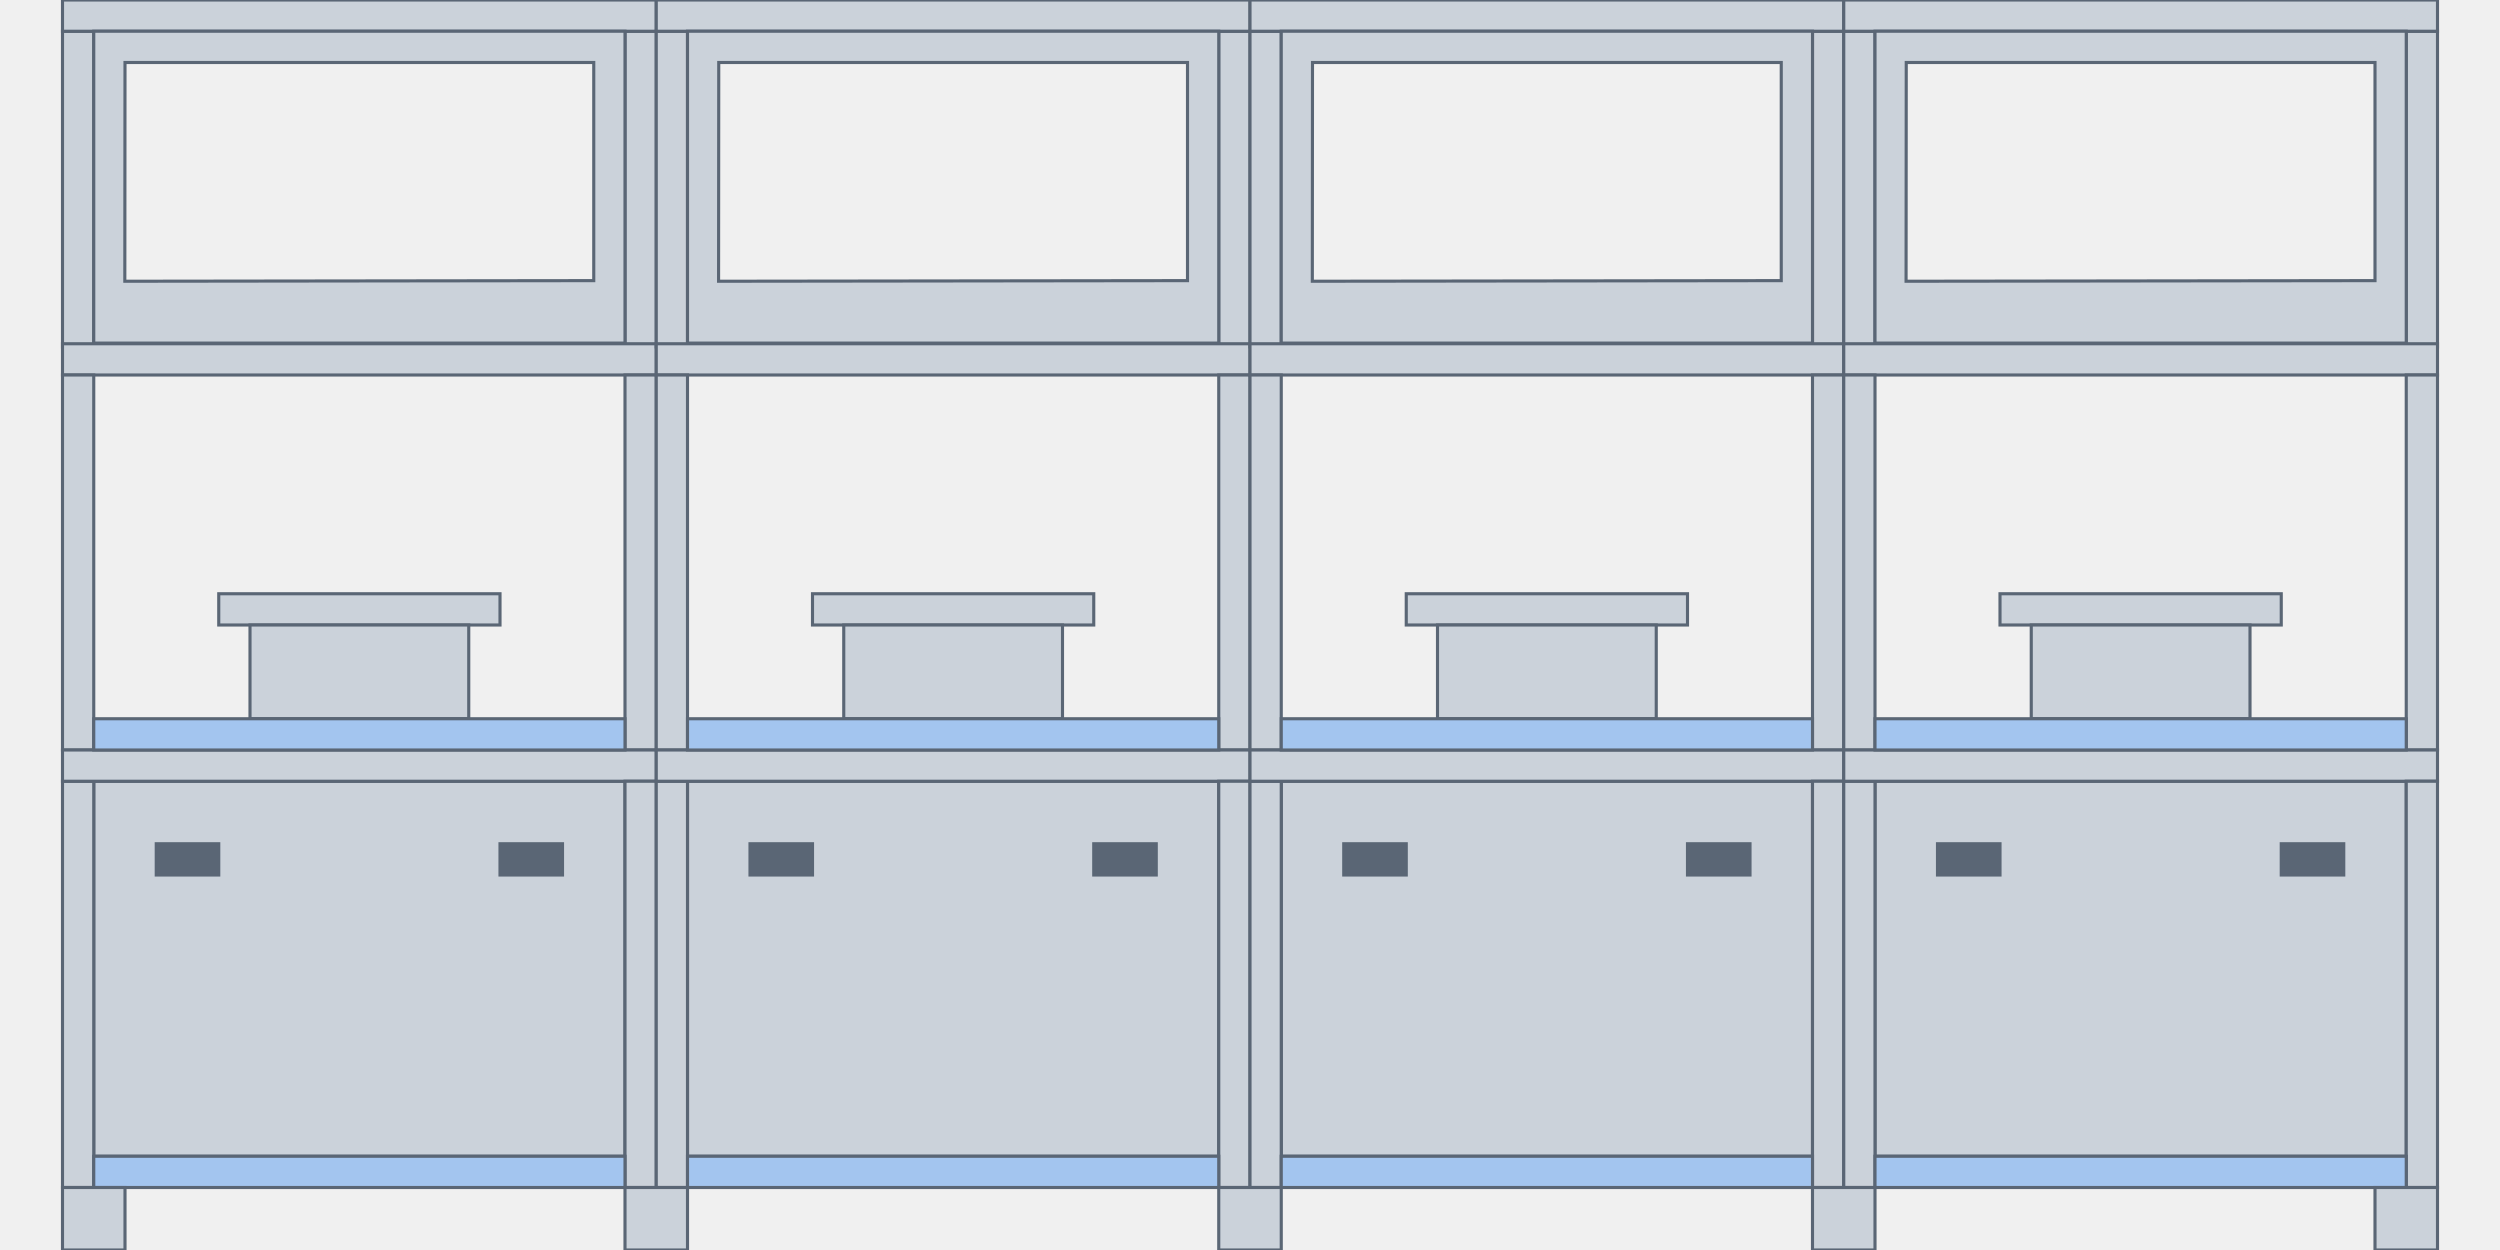
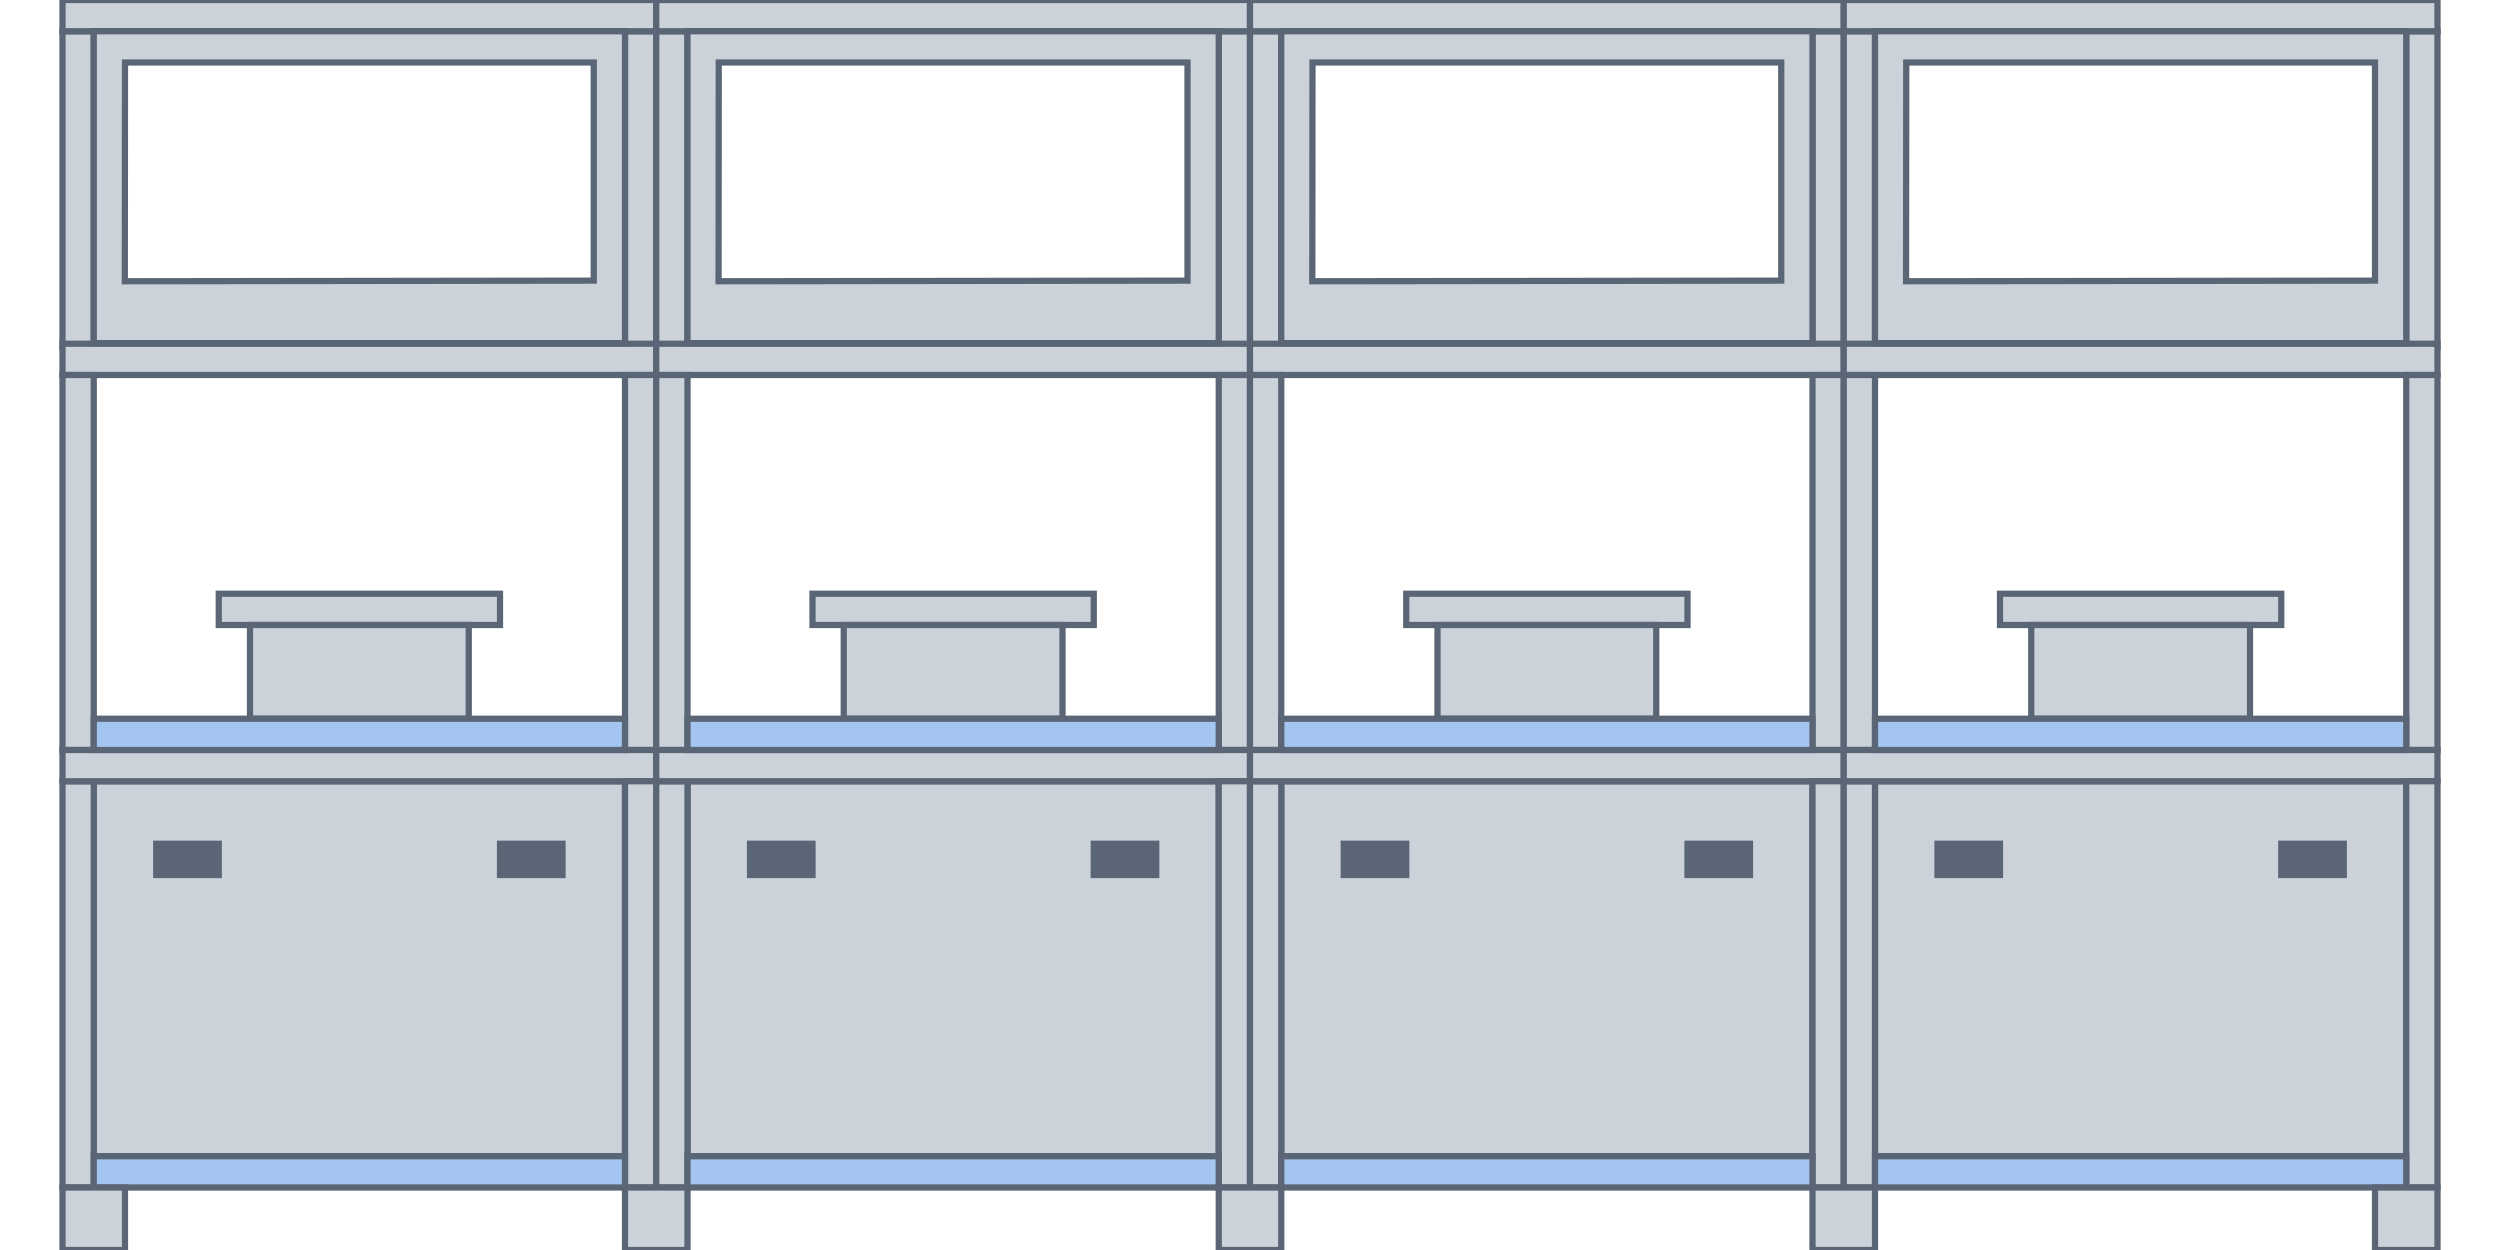
<svg xmlns="http://www.w3.org/2000/svg" width="800" height="400" viewBox="0 0 800 400" fill="none">
-   <g clip-path="url(#clip0_1100_5398)">
-     <g>
-       <g>
-         <rect x="20" y="10" width="10" height="101" fill="#CBD2DA" stroke="#5A6675" />
-         <rect x="200" y="10" width="10" height="101" fill="#CBD2DA" stroke="#5A6675" />
-         <rect x="20" y="110" width="190" height="10" fill="#CBD2DA" stroke="#5A6675" />
-         <rect x="20" width="190" height="10" fill="#CBD2DA" stroke="#5A6675" />
-         <path d="M200 109.801H30V10H200V109.801ZM40 20L39.941 89.999L190 89.801V20H40Z" fill="#CBD2DA" stroke="#5A6675" />
-         <rect x="30" y="250" width="170" height="120" fill="#CBD2DA" stroke="#5A6675" />
-         <rect width="90" height="10" transform="matrix(1 0 0 -1 70 200)" fill="#CBD2DA" stroke="#5A6675" />
-         <rect width="70" height="30" transform="matrix(1 0 0 -1 80 230)" fill="#CBD2DA" stroke="#5A6675" />
-         <rect x="50" y="270" width="20" height="10" fill="#5A6675" stroke="#5A6675" />
-         <rect x="160" y="270" width="20" height="10" fill="#5A6675" stroke="#5A6675" />
-         <rect x="20" y="250" width="10" height="130" fill="#CBD2DA" stroke="#5A6675" />
-         <rect x="20" y="120" width="10" height="120" fill="#CBD2DA" stroke="#5A6675" />
-         <rect x="200" y="120" width="10" height="120" fill="#CBD2DA" stroke="#5A6675" />
-         <rect x="20" y="240" width="190" height="10" fill="#CBD2DA" stroke="#5A6675" />
-         <rect x="200" y="250" width="10" height="130" fill="#CBD2DA" stroke="#5A6675" />
-         <rect x="30" y="370" width="170" height="10" fill="#A3C5EF" stroke="#5A6675" />
-         <rect x="30" y="230" width="170" height="10" fill="#A3C5EF" stroke="#5A6675" />
+   <rect width="800" height="400" fill="#D5D5D5" />
+   <g id="ì¤ë¹">
+     <path d="M-835 -743C-835 -744.105 -834.105 -745 -833 -745H8469C8470.1 -745 8471 -744.105 8471 -743V1142C8471 1143.1 8470.1 1144 8469 1144H-833C-834.104 1144 -835 1143.1 -835 1142V-743Z" fill="white" />
+     <path d="M-833 -745V-744H8469V-745V-746H-833V-745ZM8471 -743H8470V1142H8471H8472V-743H8471ZM8469 1144V1143H-833V1144V1145H8469V1144ZM-835 1142H-834V-743H-835H-836V1142H-835ZM-833 1144V1143C-833.552 1143 -834 1142.55 -834 1142H-835H-836C-836 1143.66 -834.657 1145 -833 1145V1144ZM8471 1142H8470C8470 1142.55 8469.55 1143 8469 1143V1144V1145C8470.66 1145 8472 1143.66 8472 1142H8471ZM8469 -745V-744C8469.55 -744 8470 -743.552 8470 -743H8471H8472C8472 -744.657 8470.66 -746 8469 -746V-745ZM-833 -745V-746C-834.657 -746 -836 -744.657 -836 -743H-835H-834C-834 -743.552 -833.552 -744 -833 -744V-745Z" fill="black" fill-opacity="0.1" />
+     <g id="ê³ ì¨ê°ì ì¶©ë°©ì ê¸°" clip-path="url(#clip0_1100_5398)">
+       <g id="graphic">
+         <g id="Group 3">
+           <path id="Rectangle 15" d="M20 10H30V111H20V10Z" fill="#CBD2DA" />
+           <path id="Rectangle 15 (Stroke)" d="M31 9V112H19V9H31ZM21 110H29V11H21V110Z" fill="#5A6675" />
+           <path id="Rectangle 37" d="M200 10H210V111H200V10Z" fill="#CBD2DA" />
+           <path id="Rectangle 37 (Stroke)" d="M211 9V112H199V9H211ZM201 110H209V11H201V110Z" fill="#5A6675" />
+           <path id="Rectangle 16" d="M20 110H210V120H20V110Z" fill="#CBD2DA" />
+           <path id="Rectangle 16 (Stroke)" d="M211 109V121H19V109H211ZM21 119H209V111H21V119Z" fill="#5A6675" />
+           <path id="Rectangle 36" d="M20 0H210V10H20V0Z" fill="#CBD2DA" />
+           <path id="Rectangle 36 (Stroke)" d="M211 -1V11H19V-1H211ZM21 9H209V1H21V9Z" fill="#5A6675" />
+           <path id="Subtract" d="M200 109.801H30V10H200V109.801ZM40 20L39.941 89.999L190 89.801V20H40Z" fill="#CBD2DA" />
+           <path id="Subtract (Stroke)" d="M201 9V110.801H29V9H201ZM31 108.801H199V11H31V108.801ZM191 19V90.8L38.94 91L39.001 19H191ZM40.941 88.997L189 88.802V21H40.999L40.941 88.997Z" fill="#5A6675" />
+           <path id="Rectangle 17" d="M30 250H200V370H30V250Z" fill="#CBD2DA" />
+           <path id="Rectangle 17 (Stroke)" d="M201 249V371H29V249H201ZM31 369H199V251H31V369Z" fill="#5A6675" />
+           <path id="Rectangle 38" d="M70 200H160V190H70V200Z" fill="#CBD2DA" />
+           <path id="Rectangle 38 (Stroke)" d="M161 201V189H69V201H161ZM71 191H159V199H71V191Z" fill="#5A6675" />
+           <path id="Rectangle 39" d="M80 230H150V200H80V230Z" fill="#CBD2DA" />
+           <path id="Rectangle 39 (Stroke)" d="M151 231V199H79V231H151ZM81 201H149V229H81V201Z" fill="#5A6675" />
+           <path id="Rectangle 30" d="M50 270H70V280H50V270Z" fill="#5A6675" />
+           <path id="Rectangle 30 (Stroke)" d="M71 269V281H49V269H71ZM51 279H69V271H51V279Z" fill="#5A6675" />
+           <path id="Rectangle 31" d="M160 270H180V280H160V270Z" fill="#5A6675" />
+           <path id="Rectangle 31 (Stroke)" d="M181 269V281H159V269H181ZM161 279H179V271H161V279Z" fill="#5A6675" />
+           <path id="Rectangle 28" d="M20 250H30V380H20V250Z" fill="#CBD2DA" />
+           <path id="Rectangle 28 (Stroke)" d="M31 249V381H19V249H31ZM21 379H29V251H21V379Z" fill="#5A6675" />
+           <path id="Rectangle 33" d="M20 120H30V240H20V120Z" fill="#CBD2DA" />
+           <path id="Rectangle 33 (Stroke)" d="M31 119V241H19V119H31ZM21 239H29V121H21V239Z" fill="#5A6675" />
+           <path id="Rectangle 34" d="M200 120H210V240H200V120Z" fill="#CBD2DA" />
+           <path id="Rectangle 34 (Stroke)" d="M211 119V241H199V119H211ZM201 239H209V121H201V239Z" fill="#5A6675" />
+           <path id="Rectangle 32" d="M20 240H210V250H20V240Z" fill="#CBD2DA" />
+           <path id="Rectangle 32 (Stroke)" d="M211 239V251H19V239H211ZM21 249H209V241H21V249Z" fill="#5A6675" />
+           <path id="Rectangle 29" d="M200 250H210V380H200V250Z" fill="#CBD2DA" />
+           <path id="Rectangle 29 (Stroke)" d="M211 249V381H199V249H211ZM201 379H209V251H201V379Z" fill="#5A6675" />
+           <path id="Rectangle 27" d="M30 370H200V380H30V370Z" fill="#A3C5EF" />
+           <path id="Rectangle 27 (Stroke)" d="M201 369V381H29V369H201ZM31 379H199V371H31V379Z" fill="#5A6675" />
+           <path id="Rectangle 35" d="M30 230H200V240H30V230Z" fill="#A3C5EF" />
+           <path id="Rectangle 35 (Stroke)" d="M201 229V241H29V229H201ZM31 239H199V231H31V239Z" fill="#5A6675" />
+         </g>
+         <g id="Group 4">
+           <path id="Rectangle 15_2" d="M210 10H220V111H210V10Z" fill="#CBD2DA" />
+           <path id="Rectangle 15 (Stroke)_2" d="M221 9V112H209V9H221ZM211 110H219V11H211V110Z" fill="#5A6675" />
+           <path id="Rectangle 37_2" d="M390 10H400V111H390V10Z" fill="#CBD2DA" />
+           <path id="Rectangle 37 (Stroke)_2" d="M401 9V112H389V9H401ZM391 110H399V11H391V110Z" fill="#5A6675" />
+           <path id="Rectangle 16_2" d="M210 110H400V120H210V110Z" fill="#CBD2DA" />
+           <path id="Rectangle 16 (Stroke)_2" d="M401 109V121H209V109H401ZM211 119H399V111H211V119Z" fill="#5A6675" />
+           <path id="Rectangle 36_2" d="M210 0H400V10H210V0Z" fill="#CBD2DA" />
+           <path id="Rectangle 36 (Stroke)_2" d="M401 -1V11H209V-1H401ZM211 9H399V1H211V9Z" fill="#5A6675" />
+           <path id="Subtract_2" d="M390 109.801H220V10H390V109.801ZM230 20L229.942 89.999L380 89.801V20H230Z" fill="#CBD2DA" />
+           <path id="Subtract (Stroke)_2" d="M391 9V110.801H219V9H391ZM221 108.801H389V11H221V108.801ZM381 19V90.8L228.94 91L229.001 19H381ZM230.941 88.997L379 88.802V21H230.999L230.941 88.997Z" fill="#5A6675" />
+           <path id="Rectangle 17_2" d="M220 250H390V370H220V250Z" fill="#CBD2DA" />
+           <path id="Rectangle 17 (Stroke)_2" d="M391 249V371H219V249H391ZM221 369H389V251H221V369Z" fill="#5A6675" />
+           <path id="Rectangle 38_2" d="M260 200H350V190H260V200Z" fill="#CBD2DA" />
+           <path id="Rectangle 38 (Stroke)_2" d="M351 201V189H259V201H351ZM261 191H349V199H261V191Z" fill="#5A6675" />
+           <path id="Rectangle 39_2" d="M270 230H340V200H270V230Z" fill="#CBD2DA" />
+           <path id="Rectangle 39 (Stroke)_2" d="M341 231V199H269V231H341ZM271 201H339V229H271V201Z" fill="#5A6675" />
+           <path id="Rectangle 30_2" d="M240 270H260V280H240V270Z" fill="#5A6675" />
+           <path id="Rectangle 30 (Stroke)_2" d="M261 269V281H239V269H261ZM241 279H259V271H241V279Z" fill="#5A6675" />
+           <path id="Rectangle 31_2" d="M350 270H370V280H350V270Z" fill="#5A6675" />
+           <path id="Rectangle 31 (Stroke)_2" d="M371 269V281H349V269H371ZM351 279H369V271H351V279Z" fill="#5A6675" />
+           <path id="Rectangle 28_2" d="M210 250H220V380H210V250Z" fill="#CBD2DA" />
+           <path id="Rectangle 28 (Stroke)_2" d="M221 249V381H209V249H221ZM211 379H219V251H211V379Z" fill="#5A6675" />
+           <path id="Rectangle 33_2" d="M210 120H220V240H210V120Z" fill="#CBD2DA" />
+           <path id="Rectangle 33 (Stroke)_2" d="M221 119V241H209V119H221ZM211 239H219V121H211V239Z" fill="#5A6675" />
+           <path id="Rectangle 34_2" d="M390 120H400V240H390V120Z" fill="#CBD2DA" />
+           <path id="Rectangle 34 (Stroke)_2" d="M401 119V241H389V119H401ZM391 239H399V121H391V239Z" fill="#5A6675" />
+           <path id="Rectangle 32_2" d="M210 240H400V250H210V240Z" fill="#CBD2DA" />
+           <path id="Rectangle 32 (Stroke)_2" d="M401 239V251H209V239H401ZM211 249H399V241H211V249Z" fill="#5A6675" />
+           <path id="Rectangle 29_2" d="M390 250H400V380H390V250Z" fill="#CBD2DA" />
+           <path id="Rectangle 29 (Stroke)_2" d="M401 249V381H389V249H401ZM391 379H399V251H391V379Z" fill="#5A6675" />
+           <path id="Rectangle 27_2" d="M220 370H390V380H220V370Z" fill="#A3C5EF" />
+           <path id="Rectangle 27 (Stroke)_2" d="M391 369V381H219V369H391ZM221 379H389V371H221V379Z" fill="#5A6675" />
+           <path id="Rectangle 35_2" d="M220 230H390V240H220V230Z" fill="#A3C5EF" />
+           <path id="Rectangle 35 (Stroke)_2" d="M391 229V241H219V229H391ZM221 239H389V231H221V239Z" fill="#5A6675" />
+         </g>
+         <g id="Group 5">
+           <path id="Rectangle 15_3" d="M400 10H410V111H400V10Z" fill="#CBD2DA" />
+           <path id="Rectangle 15 (Stroke)_3" d="M411 9V112H399V9H411ZM401 110H409V11H401V110Z" fill="#5A6675" />
+           <path id="Rectangle 37_3" d="M580 10H590V111H580V10Z" fill="#CBD2DA" />
+           <path id="Rectangle 37 (Stroke)_3" d="M591 9V112H579V9H591ZM581 110H589V11H581V110Z" fill="#5A6675" />
+           <path id="Rectangle 16_3" d="M400 110H590V120H400V110Z" fill="#CBD2DA" />
+           <path id="Rectangle 16 (Stroke)_3" d="M591 109V121H399V109H591ZM401 119H589V111H401V119Z" fill="#5A6675" />
+           <path id="Rectangle 36_3" d="M400 0H590V10H400V0Z" fill="#CBD2DA" />
+           <path id="Rectangle 36 (Stroke)_3" d="M591 -1V11H399V-1H591ZM401 9H589V1H401V9Z" fill="#5A6675" />
+           <path id="Subtract_3" d="M580 109.801H410V10H580V109.801ZM420 20L419.942 89.999L570 89.801V20H420Z" fill="#CBD2DA" />
+           <path id="Subtract (Stroke)_3" d="M581 9V110.801H409V9H581ZM411 108.801H579V11H411V108.801ZM571 19V90.8L418.94 91L419.001 19H571ZM420.941 88.997L569 88.802V21H420.999L420.941 88.997Z" fill="#5A6675" />
+           <path id="Rectangle 17_3" d="M410 250H580V370H410V250Z" fill="#CBD2DA" />
+           <path id="Rectangle 17 (Stroke)_3" d="M581 249V371H409V249H581ZM411 369H579V251H411V369Z" fill="#5A6675" />
+           <path id="Rectangle 38_3" d="M450 200H540V190H450V200Z" fill="#CBD2DA" />
+           <path id="Rectangle 38 (Stroke)_3" d="M541 201V189H449V201H541ZM451 191H539V199H451V191Z" fill="#5A6675" />
+           <path id="Rectangle 39_3" d="M460 230H530V200H460V230Z" fill="#CBD2DA" />
+           <path id="Rectangle 39 (Stroke)_3" d="M531 231V199H459V231H531ZM461 201H529V229H461V201Z" fill="#5A6675" />
+           <path id="Rectangle 30_3" d="M430 270H450V280H430V270Z" fill="#5A6675" />
+           <path id="Rectangle 30 (Stroke)_3" d="M451 269V281H429V269H451ZM431 279H449V271H431V279Z" fill="#5A6675" />
+           <path id="Rectangle 31_3" d="M540 270H560V280H540V270Z" fill="#5A6675" />
+           <path id="Rectangle 31 (Stroke)_3" d="M561 269V281H539V269H561ZM541 279H559V271H541V279Z" fill="#5A6675" />
+           <path id="Rectangle 28_3" d="M400 250H410V380H400V250Z" fill="#CBD2DA" />
+           <path id="Rectangle 28 (Stroke)_3" d="M411 249V381H399V249H411ZM401 379H409V251H401V379Z" fill="#5A6675" />
+           <path id="Rectangle 33_3" d="M400 120H410V240H400V120Z" fill="#CBD2DA" />
+           <path id="Rectangle 33 (Stroke)_3" d="M411 119V241H399V119H411ZM401 239H409V121H401V239Z" fill="#5A6675" />
+           <path id="Rectangle 34_3" d="M580 120H590V240H580V120Z" fill="#CBD2DA" />
+           <path id="Rectangle 34 (Stroke)_3" d="M591 119V241H579V119H591ZM581 239H589V121H581V239Z" fill="#5A6675" />
+           <path id="Rectangle 32_3" d="M400 240H590V250H400V240Z" fill="#CBD2DA" />
+           <path id="Rectangle 32 (Stroke)_3" d="M591 239V251H399V239H591ZM401 249H589V241H401V249Z" fill="#5A6675" />
+           <path id="Rectangle 29_3" d="M580 250H590V380H580V250Z" fill="#CBD2DA" />
+           <path id="Rectangle 29 (Stroke)_3" d="M591 249V381H579V249H591ZM581 379H589V251H581V379Z" fill="#5A6675" />
+           <path id="Rectangle 27_3" d="M410 370H580V380H410V370Z" fill="#A3C5EF" />
+           <path id="Rectangle 27 (Stroke)_3" d="M581 369V381H409V369H581ZM411 379H579V371H411V379Z" fill="#5A6675" />
+           <path id="Rectangle 35_3" d="M410 230H580V240H410V230Z" fill="#A3C5EF" />
+           <path id="Rectangle 35 (Stroke)_3" d="M581 229V241H409V229H581ZM411 239H579V231H411V239Z" fill="#5A6675" />
+         </g>
+         <g id="Group 6">
+           <path id="Rectangle 15_4" d="M590 10H600V111H590V10Z" fill="#CBD2DA" />
+           <path id="Rectangle 15 (Stroke)_4" d="M601 9V112H589V9H601ZM591 110H599V11H591V110Z" fill="#5A6675" />
+           <path id="Rectangle 37_4" d="M770 10H780V111H770V10Z" fill="#CBD2DA" />
+           <path id="Rectangle 37 (Stroke)_4" d="M781 9V112H769V9H781ZM771 110H779V11H771V110Z" fill="#5A6675" />
+           <path id="Rectangle 16_4" d="M590 110H780V120H590V110Z" fill="#CBD2DA" />
+           <path id="Rectangle 16 (Stroke)_4" d="M781 109V121H589V109H781ZM591 119H779V111H591V119Z" fill="#5A6675" />
+           <path id="Rectangle 36_4" d="M590 0H780V10H590V0Z" fill="#CBD2DA" />
+           <path id="Rectangle 36 (Stroke)_4" d="M781 -1V11H589V-1H781ZM591 9H779V1H591V9Z" fill="#5A6675" />
+           <path id="Subtract_4" d="M770 109.801H600V10H770V109.801ZM610 20L609.942 89.999L760 89.801V20H610Z" fill="#CBD2DA" />
+           <path id="Subtract (Stroke)_4" d="M771 9V110.801H599V9H771ZM601 108.801H769V11H601V108.801ZM761 19V90.8L608.94 91L609.001 19H761ZM610.941 88.997L759 88.802V21H610.999L610.941 88.997Z" fill="#5A6675" />
+           <path id="Rectangle 17_4" d="M600 250H770V370H600V250Z" fill="#CBD2DA" />
+           <path id="Rectangle 17 (Stroke)_4" d="M771 249V371H599V249H771ZM601 369H769V251H601V369Z" fill="#5A6675" />
+           <path id="Rectangle 38_4" d="M640 200H730V190H640V200Z" fill="#CBD2DA" />
+           <path id="Rectangle 38 (Stroke)_4" d="M731 201V189H639V201H731ZM641 191H729V199H641V191Z" fill="#5A6675" />
+           <path id="Rectangle 39_4" d="M650 230H720V200H650V230Z" fill="#CBD2DA" />
+           <path id="Rectangle 39 (Stroke)_4" d="M721 231V199H649V231H721ZM651 201H719V229H651V201Z" fill="#5A6675" />
+           <path id="Rectangle 30_4" d="M620 270H640V280H620V270Z" fill="#5A6675" />
+           <path id="Rectangle 30 (Stroke)_4" d="M641 269V281H619V269H641ZM621 279H639V271H621V279Z" fill="#5A6675" />
+           <path id="Rectangle 31_4" d="M730 270H750V280H730V270Z" fill="#5A6675" />
+           <path id="Rectangle 31 (Stroke)_4" d="M751 269V281H729V269H751ZM731 279H749V271H731V279Z" fill="#5A6675" />
+           <path id="Rectangle 28_4" d="M590 250H600V380H590V250Z" fill="#CBD2DA" />
+           <path id="Rectangle 28 (Stroke)_4" d="M601 249V381H589V249H601ZM591 379H599V251H591V379Z" fill="#5A6675" />
+           <path id="Rectangle 33_4" d="M590 120H600V240H590V120Z" fill="#CBD2DA" />
+           <path id="Rectangle 33 (Stroke)_4" d="M601 119V241H589V119H601ZM591 239H599V121H591V239Z" fill="#5A6675" />
+           <path id="Rectangle 34_4" d="M770 120H780V240H770V120Z" fill="#CBD2DA" />
+           <path id="Rectangle 34 (Stroke)_4" d="M781 119V241H769V119H781ZM771 239H779V121H771V239Z" fill="#5A6675" />
+           <path id="Rectangle 32_4" d="M590 240H780V250H590V240Z" fill="#CBD2DA" />
+           <path id="Rectangle 32 (Stroke)_4" d="M781 239V251H589V239H781ZM591 249H779V241H591V249Z" fill="#5A6675" />
+           <path id="Rectangle 29_4" d="M770 250H780V380H770V250Z" fill="#CBD2DA" />
+           <path id="Rectangle 29 (Stroke)_4" d="M781 249V381H769V249H781ZM771 379H779V251H771V379Z" fill="#5A6675" />
+           <path id="Rectangle 27_4" d="M600 370H770V380H600V370Z" fill="#A3C5EF" />
+           <path id="Rectangle 27 (Stroke)_4" d="M771 369V381H599V369H771ZM601 379H769V371H601V379Z" fill="#5A6675" />
+           <path id="Rectangle 35_4" d="M600 230H770V240H600V230Z" fill="#A3C5EF" />
+           <path id="Rectangle 35 (Stroke)_4" d="M771 229V241H599V229H771ZM601 239H769V231H601V239Z" fill="#5A6675" />
+         </g>
+         <path id="Rectangle 28_5" d="M20 380H40V400H20V380Z" fill="#CBD2DA" />
+         <path id="Rectangle 28 (Stroke)_5" d="M41 379V401H19V379H41ZM21 399H39V381H21V399Z" fill="#5A6675" />
+         <path id="Rectangle 29_5" d="M200 380H220V400H200V380Z" fill="#CBD2DA" />
+         <path id="Rectangle 29 (Stroke)_5" d="M221 379V401H199V379H221ZM201 399H219V381H201V399Z" fill="#5A6675" />
+         <path id="Rectangle 30_5" d="M390 380H410V400H390V380Z" fill="#CBD2DA" />
+         <path id="Rectangle 30 (Stroke)_5" d="M411 379V401H389V379H411ZM391 399H409V381H391V399Z" fill="#5A6675" />
+         <path id="Rectangle 31_5" d="M580 380H600V400H580V380Z" fill="#CBD2DA" />
+         <path id="Rectangle 31 (Stroke)_5" d="M601 379V401H579V379H601ZM581 399H599V381H581V399Z" fill="#5A6675" />
+         <path id="Rectangle 32_5" d="M760 380H780V400H760V380Z" fill="#CBD2DA" />
+         <path id="Rectangle 32 (Stroke)_5" d="M781 379V401H759V379H781ZM761 399H779V381H761V399Z" fill="#5A6675" />
      </g>
-       <g>
-         <rect x="210" y="10" width="10" height="101" fill="#CBD2DA" stroke="#5A6675" />
-         <rect x="390" y="10" width="10" height="101" fill="#CBD2DA" stroke="#5A6675" />
-         <rect x="210" y="110" width="190" height="10" fill="#CBD2DA" stroke="#5A6675" />
-         <rect x="210" width="190" height="10" fill="#CBD2DA" stroke="#5A6675" />
-         <path d="M390 109.801H220V10H390V109.801ZM230 20L229.942 89.999L380 89.801V20H230Z" fill="#CBD2DA" stroke="#5A6675" />
-         <rect x="220" y="250" width="170" height="120" fill="#CBD2DA" stroke="#5A6675" />
-         <rect width="90" height="10" transform="matrix(1 0 0 -1 260 200)" fill="#CBD2DA" stroke="#5A6675" />
-         <rect width="70" height="30" transform="matrix(1 0 0 -1 270 230)" fill="#CBD2DA" stroke="#5A6675" />
-         <rect x="240" y="270" width="20" height="10" fill="#5A6675" stroke="#5A6675" />
-         <rect x="350" y="270" width="20" height="10" fill="#5A6675" stroke="#5A6675" />
-         <rect x="210" y="250" width="10" height="130" fill="#CBD2DA" stroke="#5A6675" />
-         <rect x="210" y="120" width="10" height="120" fill="#CBD2DA" stroke="#5A6675" />
-         <rect x="390" y="120" width="10" height="120" fill="#CBD2DA" stroke="#5A6675" />
-         <rect x="210" y="240" width="190" height="10" fill="#CBD2DA" stroke="#5A6675" />
-         <rect x="390" y="250" width="10" height="130" fill="#CBD2DA" stroke="#5A6675" />
-         <rect x="220" y="370" width="170" height="10" fill="#A3C5EF" stroke="#5A6675" />
-         <rect x="220" y="230" width="170" height="10" fill="#A3C5EF" stroke="#5A6675" />
-       </g>
-       <g>
-         <rect x="400" y="10" width="10" height="101" fill="#CBD2DA" stroke="#5A6675" />
-         <rect x="580" y="10" width="10" height="101" fill="#CBD2DA" stroke="#5A6675" />
-         <rect x="400" y="110" width="190" height="10" fill="#CBD2DA" stroke="#5A6675" />
-         <rect x="400" width="190" height="10" fill="#CBD2DA" stroke="#5A6675" />
-         <path d="M580 109.801H410V10H580V109.801ZM420 20L419.942 89.999L570 89.801V20H420Z" fill="#CBD2DA" stroke="#5A6675" />
-         <rect x="410" y="250" width="170" height="120" fill="#CBD2DA" stroke="#5A6675" />
-         <rect width="90" height="10" transform="matrix(1 0 0 -1 450 200)" fill="#CBD2DA" stroke="#5A6675" />
-         <rect width="70" height="30" transform="matrix(1 0 0 -1 460 230)" fill="#CBD2DA" stroke="#5A6675" />
-         <rect x="430" y="270" width="20" height="10" fill="#5A6675" stroke="#5A6675" />
-         <rect x="540" y="270" width="20" height="10" fill="#5A6675" stroke="#5A6675" />
-         <rect x="400" y="250" width="10" height="130" fill="#CBD2DA" stroke="#5A6675" />
-         <rect x="400" y="120" width="10" height="120" fill="#CBD2DA" stroke="#5A6675" />
-         <rect x="580" y="120" width="10" height="120" fill="#CBD2DA" stroke="#5A6675" />
-         <rect x="400" y="240" width="190" height="10" fill="#CBD2DA" stroke="#5A6675" />
-         <rect x="580" y="250" width="10" height="130" fill="#CBD2DA" stroke="#5A6675" />
-         <rect x="410" y="370" width="170" height="10" fill="#A3C5EF" stroke="#5A6675" />
-         <rect x="410" y="230" width="170" height="10" fill="#A3C5EF" stroke="#5A6675" />
-       </g>
-       <g>
-         <rect x="590" y="10" width="10" height="101" fill="#CBD2DA" stroke="#5A6675" />
-         <rect x="770" y="10" width="10" height="101" fill="#CBD2DA" stroke="#5A6675" />
-         <rect x="590" y="110" width="190" height="10" fill="#CBD2DA" stroke="#5A6675" />
-         <rect x="590" width="190" height="10" fill="#CBD2DA" stroke="#5A6675" />
-         <path d="M770 109.801H600V10H770V109.801ZM610 20L609.942 89.999L760 89.801V20H610Z" fill="#CBD2DA" stroke="#5A6675" />
-         <rect x="600" y="250" width="170" height="120" fill="#CBD2DA" stroke="#5A6675" />
-         <rect width="90" height="10" transform="matrix(1 0 0 -1 640 200)" fill="#CBD2DA" stroke="#5A6675" />
-         <rect width="70" height="30" transform="matrix(1 0 0 -1 650 230)" fill="#CBD2DA" stroke="#5A6675" />
-         <rect x="620" y="270" width="20" height="10" fill="#5A6675" stroke="#5A6675" />
-         <rect x="730" y="270" width="20" height="10" fill="#5A6675" stroke="#5A6675" />
-         <rect x="590" y="250" width="10" height="130" fill="#CBD2DA" stroke="#5A6675" />
-         <rect x="590" y="120" width="10" height="120" fill="#CBD2DA" stroke="#5A6675" />
-         <rect x="770" y="120" width="10" height="120" fill="#CBD2DA" stroke="#5A6675" />
-         <rect x="590" y="240" width="190" height="10" fill="#CBD2DA" stroke="#5A6675" />
-         <rect x="770" y="250" width="10" height="130" fill="#CBD2DA" stroke="#5A6675" />
-         <rect x="600" y="370" width="170" height="10" fill="#A3C5EF" stroke="#5A6675" />
-         <rect x="600" y="230" width="170" height="10" fill="#A3C5EF" stroke="#5A6675" />
-       </g>
-       <rect x="20" y="380" width="20" height="20" fill="#CBD2DA" stroke="#5A6675" />
-       <rect x="200" y="380" width="20" height="20" fill="#CBD2DA" stroke="#5A6675" />
-       <rect x="390" y="380" width="20" height="20" fill="#CBD2DA" stroke="#5A6675" />
-       <rect x="580" y="380" width="20" height="20" fill="#CBD2DA" stroke="#5A6675" />
-       <rect x="760" y="380" width="20" height="20" fill="#CBD2DA" stroke="#5A6675" />
    </g>
  </g>
  <defs>
    <clipPath id="clip0_1100_5398">
      <rect width="800" height="400" fill="white" />
    </clipPath>
  </defs>
</svg>
